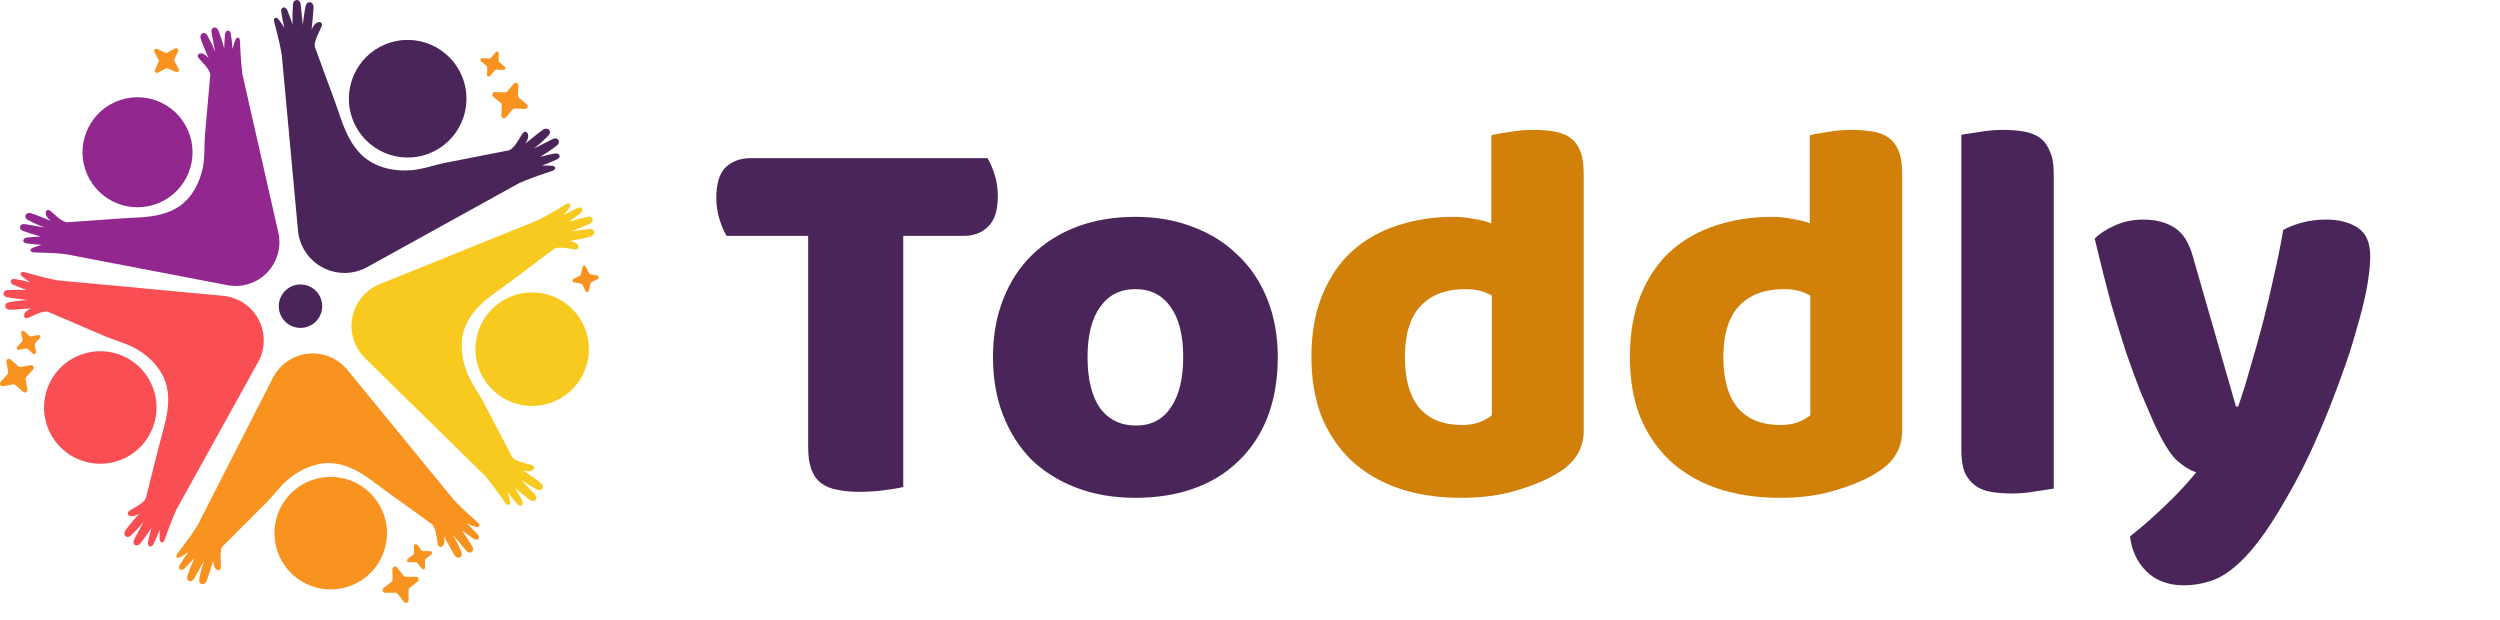
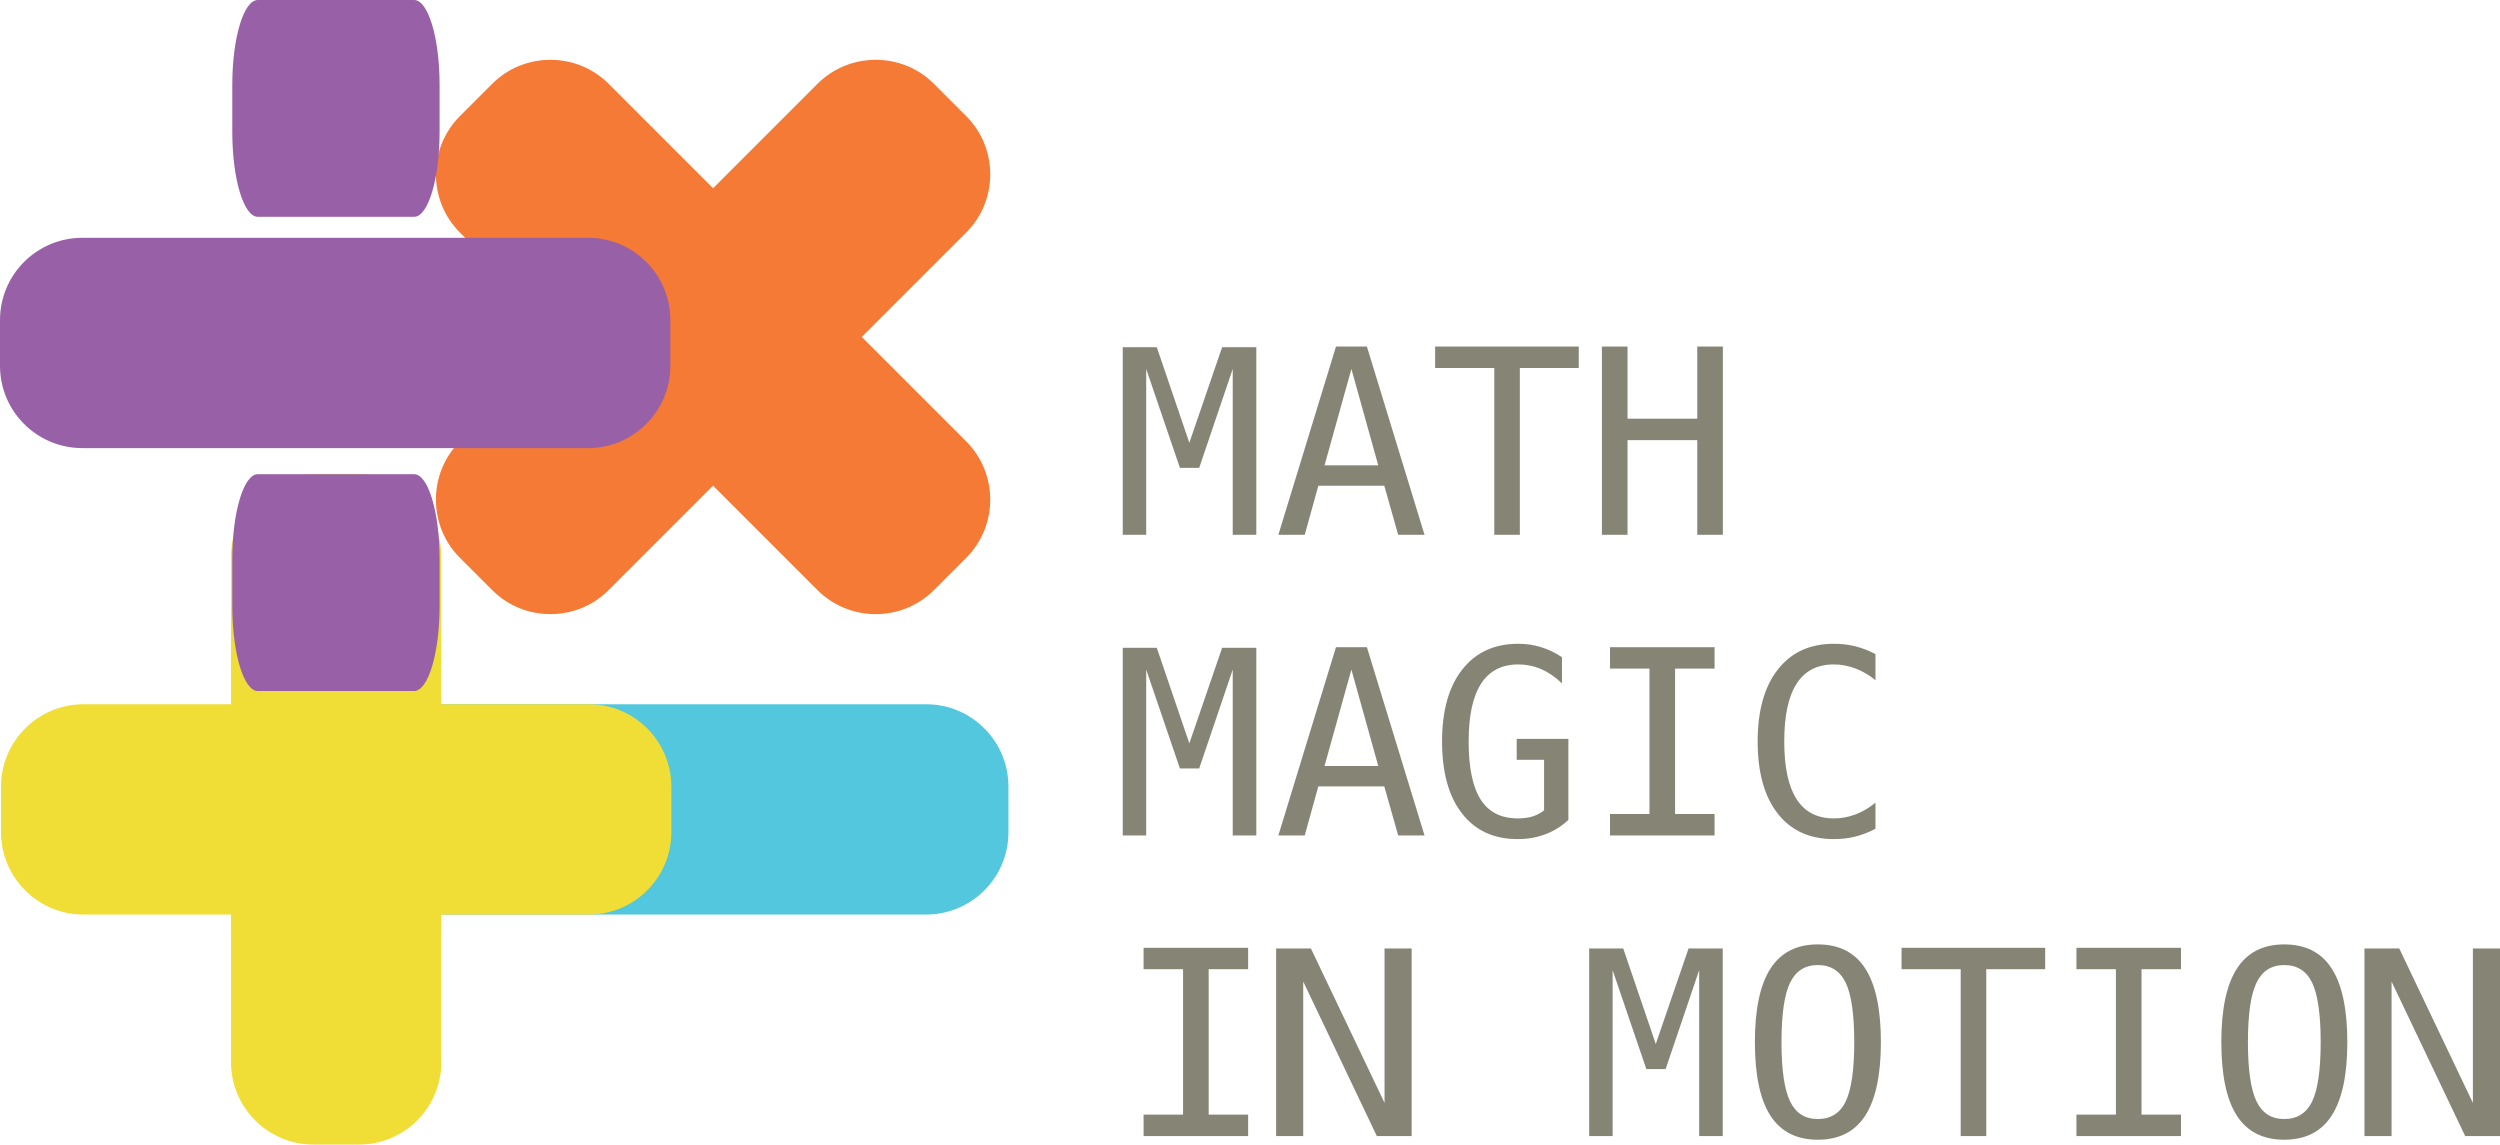
- <svg xmlns="http://www.w3.org/2000/svg" width="230" height="57" viewBox="0 0 230 57" fill="none">
-   <path d="M66.85 21.7C66.617 21.333 66.4 20.833 66.2 20.2C66 19.567 65.9 18.9 65.9 18.2C65.9 16.9 66.183 15.967 66.75 15.4C67.35 14.833 68.117 14.55 69.05 14.55H90.85C91.083 14.917 91.3 15.417 91.5 16.05C91.7 16.683 91.8 17.35 91.8 18.05C91.8 19.35 91.5 20.283 90.9 20.85C90.333 21.417 89.583 21.7 88.65 21.7H83.1V44.8C82.733 44.9 82.15 45 81.35 45.1C80.583 45.2 79.817 45.25 79.05 45.25C78.283 45.25 77.6 45.183 77 45.05C76.433 44.95 75.95 44.75 75.55 44.45C75.15 44.15 74.85 43.733 74.65 43.2C74.45 42.667 74.35 41.967 74.35 41.1V21.7H66.85ZM117.555 32.85C117.555 34.917 117.238 36.767 116.605 38.4C115.971 40 115.071 41.35 113.905 42.45C112.771 43.55 111.405 44.383 109.805 44.95C108.205 45.517 106.421 45.8 104.455 45.8C102.488 45.8 100.705 45.5 99.105 44.9C97.505 44.3 96.121 43.45 94.955 42.35C93.821 41.217 92.938 39.85 92.305 38.25C91.671 36.65 91.355 34.85 91.355 32.85C91.355 30.883 91.671 29.1 92.305 27.5C92.938 25.9 93.821 24.55 94.955 23.45C96.121 22.317 97.505 21.45 99.105 20.85C100.705 20.25 102.488 19.95 104.455 19.95C106.421 19.95 108.205 20.267 109.805 20.9C111.405 21.5 112.771 22.367 113.905 23.5C115.071 24.6 115.971 25.95 116.605 27.55C117.238 29.15 117.555 30.917 117.555 32.85ZM100.055 32.85C100.055 34.883 100.438 36.45 101.205 37.55C102.005 38.617 103.105 39.15 104.505 39.15C105.905 39.15 106.971 38.6 107.705 37.5C108.471 36.4 108.855 34.85 108.855 32.85C108.855 30.85 108.471 29.317 107.705 28.25C106.938 27.15 105.855 26.6 104.455 26.6C103.055 26.6 101.971 27.15 101.205 28.25C100.438 29.317 100.055 30.85 100.055 32.85ZM188.945 44.95C188.579 45.017 188.029 45.1 187.295 45.2C186.595 45.333 185.879 45.4 185.145 45.4C184.412 45.4 183.745 45.35 183.145 45.25C182.579 45.15 182.095 44.95 181.695 44.65C181.295 44.35 180.979 43.95 180.745 43.45C180.545 42.917 180.445 42.233 180.445 41.4V12.4C180.812 12.333 181.345 12.25 182.045 12.15C182.779 12.017 183.512 11.95 184.245 11.95C184.979 11.95 185.629 12 186.195 12.1C186.795 12.2 187.295 12.4 187.695 12.7C188.095 13 188.395 13.417 188.595 13.95C188.829 14.45 188.945 15.117 188.945 15.95V44.95ZM198.109 38.8C197.742 37.967 197.342 37.033 196.909 36C196.509 34.967 196.076 33.783 195.609 32.45C195.176 31.117 194.709 29.6 194.209 27.9C193.742 26.167 193.242 24.183 192.709 21.95C193.176 21.483 193.792 21.083 194.559 20.75C195.359 20.383 196.226 20.2 197.159 20.2C198.326 20.2 199.292 20.45 200.059 20.95C200.826 21.417 201.392 22.317 201.759 23.65L205.709 37.4H205.909C206.309 36.267 206.692 35.033 207.059 33.7C207.459 32.367 207.842 31 208.209 29.6C208.576 28.167 208.909 26.75 209.209 25.35C209.542 23.917 209.826 22.517 210.059 21.15C211.259 20.517 212.576 20.2 214.009 20.2C215.176 20.2 216.142 20.45 216.909 20.95C217.676 21.45 218.059 22.317 218.059 23.55C218.059 24.45 217.942 25.5 217.709 26.7C217.476 27.867 217.159 29.117 216.759 30.45C216.392 31.783 215.942 33.167 215.409 34.6C214.909 36 214.376 37.383 213.809 38.75C213.242 40.117 212.659 41.417 212.059 42.65C211.459 43.85 210.876 44.933 210.309 45.9C209.376 47.533 208.509 48.867 207.709 49.9C206.909 50.933 206.142 51.733 205.409 52.3C204.676 52.9 203.942 53.3 203.209 53.5C202.476 53.733 201.709 53.85 200.909 53.85C199.509 53.85 198.376 53.433 197.509 52.6C196.642 51.767 196.126 50.683 195.959 49.35C197.026 48.517 198.092 47.583 199.159 46.55C200.226 45.55 201.192 44.517 202.059 43.45C201.492 43.283 200.876 42.9 200.209 42.3C199.576 41.667 198.876 40.5 198.109 38.8Z" fill="#4A2559" />
-   <path d="M120.652 32.85C120.652 30.65 120.985 28.75 121.652 27.15C122.318 25.517 123.235 24.167 124.402 23.1C125.602 22.033 126.985 21.25 128.552 20.75C130.152 20.217 131.868 19.95 133.702 19.95C134.368 19.95 135.018 20.017 135.652 20.15C136.285 20.25 136.802 20.383 137.202 20.55V12.45C137.535 12.35 138.068 12.25 138.802 12.15C139.535 12.017 140.285 11.95 141.052 11.95C141.785 11.95 142.435 12 143.002 12.1C143.602 12.2 144.102 12.4 144.502 12.7C144.902 13 145.202 13.417 145.402 13.95C145.602 14.45 145.702 15.117 145.702 15.95V39.65C145.702 41.217 144.968 42.467 143.502 43.4C142.535 44.033 141.285 44.583 139.752 45.05C138.218 45.55 136.452 45.8 134.452 45.8C132.285 45.8 130.335 45.5 128.602 44.9C126.902 44.3 125.452 43.433 124.252 42.3C123.085 41.167 122.185 39.817 121.552 38.25C120.952 36.65 120.652 34.85 120.652 32.85ZM134.852 26.6C133.052 26.6 131.668 27.117 130.702 28.15C129.735 29.183 129.252 30.75 129.252 32.85C129.252 34.917 129.702 36.483 130.602 37.55C131.502 38.583 132.802 39.1 134.502 39.1C135.102 39.1 135.635 39.017 136.102 38.85C136.602 38.65 136.985 38.433 137.252 38.2V27.2C136.585 26.8 135.785 26.6 134.852 26.6ZM149.948 32.85C149.948 30.65 150.282 28.75 150.948 27.15C151.615 25.517 152.532 24.167 153.698 23.1C154.898 22.033 156.282 21.25 157.848 20.75C159.448 20.217 161.165 19.95 162.998 19.95C163.665 19.95 164.315 20.017 164.948 20.15C165.582 20.25 166.098 20.383 166.498 20.55V12.45C166.832 12.35 167.365 12.25 168.098 12.15C168.832 12.017 169.582 11.95 170.348 11.95C171.082 11.95 171.732 12 172.298 12.1C172.898 12.2 173.398 12.4 173.798 12.7C174.198 13 174.498 13.417 174.698 13.95C174.898 14.45 174.998 15.117 174.998 15.95V39.65C174.998 41.217 174.265 42.467 172.798 43.4C171.832 44.033 170.582 44.583 169.048 45.05C167.515 45.55 165.748 45.8 163.748 45.8C161.582 45.8 159.632 45.5 157.898 44.9C156.198 44.3 154.748 43.433 153.548 42.3C152.382 41.167 151.482 39.817 150.848 38.25C150.248 36.65 149.948 34.85 149.948 32.85ZM164.148 26.6C162.348 26.6 160.965 27.117 159.998 28.15C159.032 29.183 158.548 30.75 158.548 32.85C158.548 34.917 158.998 36.483 159.898 37.55C160.798 38.583 162.098 39.1 163.798 39.1C164.398 39.1 164.932 39.017 165.398 38.85C165.898 38.65 166.282 38.433 166.548 38.2V27.2C165.882 26.8 165.082 26.6 164.148 26.6Z" fill="#D18109" />
-   <path d="M16.379 4.718L16.055 5.447C16.041 5.475 16.034 5.506 16.034 5.537C16.034 5.568 16.041 5.599 16.055 5.627L16.437 6.333C16.461 6.371 16.472 6.415 16.468 6.459C16.464 6.504 16.445 6.545 16.415 6.578C16.385 6.61 16.345 6.632 16.301 6.64C16.258 6.647 16.213 6.64 16.174 6.619L15.438 6.295C15.41 6.281 15.379 6.274 15.348 6.274C15.316 6.274 15.285 6.281 15.257 6.295L14.552 6.678C14.515 6.702 14.471 6.712 14.426 6.708C14.382 6.704 14.341 6.686 14.308 6.656C14.275 6.626 14.254 6.586 14.246 6.542C14.239 6.498 14.246 6.453 14.266 6.414L14.591 5.679C14.604 5.651 14.612 5.62 14.612 5.589C14.612 5.558 14.604 5.528 14.591 5.5L14.21 4.793C14.187 4.756 14.177 4.712 14.181 4.668C14.185 4.624 14.203 4.583 14.232 4.551C14.262 4.518 14.302 4.497 14.345 4.489C14.388 4.481 14.432 4.487 14.472 4.507L15.207 4.843C15.235 4.857 15.266 4.865 15.297 4.865C15.329 4.865 15.36 4.857 15.388 4.843L16.095 4.461C16.132 4.439 16.175 4.43 16.217 4.435C16.259 4.439 16.299 4.457 16.331 4.486C16.363 4.515 16.384 4.553 16.393 4.594C16.401 4.636 16.397 4.679 16.379 4.718Z" fill="#F8931F" />
-   <path d="M45.893 4.91L45.869 5.571C45.868 5.597 45.874 5.622 45.884 5.646C45.895 5.669 45.911 5.69 45.931 5.706L46.439 6.131C46.465 6.154 46.484 6.184 46.493 6.218C46.502 6.252 46.5 6.288 46.487 6.321C46.474 6.353 46.452 6.381 46.423 6.401C46.393 6.42 46.359 6.43 46.324 6.429L45.663 6.405C45.637 6.404 45.611 6.41 45.588 6.42C45.564 6.431 45.543 6.447 45.526 6.467L45.103 6.975C45.081 7.002 45.05 7.022 45.016 7.031C44.981 7.04 44.945 7.039 44.912 7.026C44.879 7.013 44.85 6.99 44.831 6.96C44.811 6.931 44.802 6.896 44.803 6.86L44.827 6.199C44.828 6.174 44.824 6.148 44.813 6.124C44.803 6.1 44.787 6.079 44.767 6.062L44.26 5.65C44.232 5.627 44.212 5.596 44.203 5.562C44.194 5.528 44.196 5.491 44.208 5.458C44.221 5.425 44.244 5.396 44.274 5.377C44.304 5.357 44.339 5.348 44.374 5.35L45.035 5.374C45.061 5.375 45.087 5.37 45.11 5.359C45.134 5.349 45.155 5.333 45.172 5.313L45.595 4.806C45.617 4.78 45.646 4.761 45.679 4.752C45.712 4.743 45.748 4.744 45.78 4.756C45.812 4.767 45.84 4.788 45.86 4.816C45.88 4.843 45.892 4.876 45.893 4.91Z" fill="#F8931F" />
-   <path d="M38.385 50.123L38.788 50.641C38.803 50.661 38.823 50.678 38.846 50.689C38.87 50.7 38.895 50.706 38.921 50.705H39.584C39.619 50.704 39.653 50.715 39.682 50.735C39.711 50.755 39.733 50.784 39.745 50.817C39.756 50.85 39.757 50.887 39.747 50.92C39.737 50.954 39.716 50.984 39.688 51.005L39.171 51.408C39.15 51.424 39.134 51.444 39.122 51.468C39.111 51.491 39.106 51.517 39.106 51.543V52.203C39.107 52.239 39.096 52.273 39.076 52.303C39.056 52.331 39.027 52.353 38.993 52.365C38.96 52.377 38.924 52.378 38.89 52.368C38.856 52.358 38.826 52.338 38.804 52.31L38.401 51.791C38.385 51.771 38.365 51.754 38.342 51.743C38.319 51.732 38.294 51.726 38.268 51.726H37.606C37.571 51.726 37.536 51.715 37.508 51.695C37.479 51.675 37.457 51.646 37.446 51.612C37.434 51.579 37.434 51.543 37.443 51.51C37.453 51.476 37.473 51.446 37.501 51.424L38.019 51.021C38.039 51.005 38.055 50.985 38.066 50.961C38.078 50.938 38.083 50.912 38.083 50.886V50.226C38.084 50.191 38.095 50.157 38.115 50.129C38.136 50.1 38.165 50.079 38.198 50.068C38.231 50.056 38.267 50.056 38.3 50.066C38.334 50.075 38.364 50.096 38.385 50.123Z" fill="#F8931F" />
-   <path d="M53.889 24.538L54.187 25.13C54.198 25.152 54.215 25.172 54.236 25.188C54.256 25.203 54.28 25.214 54.306 25.218L54.954 25.345C54.989 25.352 55.021 25.369 55.046 25.395C55.07 25.42 55.086 25.453 55.091 25.488C55.096 25.523 55.09 25.559 55.073 25.591C55.056 25.622 55.03 25.648 54.998 25.663L54.408 25.959C54.385 25.971 54.365 25.988 54.349 26.008C54.333 26.029 54.323 26.053 54.318 26.078L54.191 26.729C54.184 26.764 54.166 26.795 54.141 26.82C54.115 26.844 54.082 26.86 54.047 26.864C54.012 26.869 53.976 26.863 53.945 26.846C53.913 26.829 53.888 26.803 53.873 26.771L53.578 26.191C53.567 26.168 53.55 26.148 53.529 26.132C53.509 26.117 53.485 26.106 53.46 26.1L52.811 25.974C52.777 25.967 52.745 25.949 52.721 25.924C52.697 25.898 52.682 25.866 52.677 25.831C52.672 25.796 52.678 25.761 52.694 25.73C52.71 25.699 52.736 25.673 52.767 25.657L53.357 25.359C53.38 25.348 53.401 25.331 53.416 25.311C53.432 25.29 53.443 25.266 53.448 25.24L53.578 24.58C53.587 24.547 53.605 24.518 53.63 24.496C53.655 24.474 53.686 24.459 53.719 24.455C53.753 24.45 53.786 24.456 53.817 24.47C53.847 24.485 53.872 24.509 53.889 24.538Z" fill="#F8931F" />
-   <path d="M3.669 31.1L3.23 31.592C3.213 31.611 3.201 31.634 3.194 31.659C3.187 31.683 3.185 31.709 3.19 31.735L3.308 32.385C3.315 32.42 3.311 32.456 3.296 32.488C3.281 32.52 3.256 32.547 3.225 32.565C3.194 32.582 3.158 32.589 3.123 32.585C3.088 32.581 3.055 32.566 3.028 32.542L2.537 32.099C2.518 32.082 2.495 32.069 2.47 32.062C2.445 32.056 2.419 32.054 2.394 32.059L1.744 32.178C1.709 32.184 1.673 32.18 1.64 32.165C1.608 32.15 1.581 32.125 1.564 32.094C1.547 32.063 1.54 32.028 1.544 31.992C1.548 31.957 1.563 31.924 1.586 31.898L2.03 31.406C2.046 31.387 2.058 31.364 2.065 31.339C2.072 31.315 2.074 31.289 2.07 31.263L1.947 30.623C1.94 30.588 1.945 30.552 1.96 30.52C1.975 30.488 1.999 30.461 2.03 30.444C2.061 30.426 2.097 30.419 2.132 30.423C2.168 30.427 2.201 30.442 2.227 30.466L2.718 30.907C2.737 30.924 2.76 30.937 2.785 30.945C2.81 30.952 2.836 30.954 2.861 30.949L3.512 30.824C3.546 30.819 3.581 30.824 3.612 30.838C3.643 30.853 3.669 30.878 3.687 30.907C3.704 30.938 3.711 30.972 3.708 31.007C3.705 31.041 3.691 31.074 3.669 31.1Z" fill="#F8931F" />
-   <path d="M47.688 7.845L47.653 8.787C47.651 8.825 47.658 8.863 47.673 8.898C47.688 8.933 47.711 8.964 47.74 8.989L48.463 9.593C48.502 9.625 48.53 9.668 48.543 9.717C48.556 9.766 48.553 9.817 48.535 9.864C48.517 9.911 48.484 9.952 48.442 9.979C48.4 10.007 48.35 10.02 48.3 10.018L47.359 9.984C47.321 9.981 47.283 9.988 47.248 10.003C47.213 10.018 47.182 10.041 47.158 10.07L46.554 10.793C46.521 10.832 46.477 10.861 46.427 10.873C46.378 10.886 46.325 10.882 46.278 10.863C46.23 10.844 46.19 10.81 46.163 10.767C46.136 10.724 46.123 10.673 46.127 10.622L46.161 9.682C46.164 9.643 46.158 9.605 46.143 9.57C46.128 9.535 46.104 9.504 46.074 9.48L45.351 8.876C45.319 8.842 45.297 8.799 45.288 8.753C45.28 8.707 45.285 8.659 45.303 8.615C45.321 8.572 45.352 8.535 45.391 8.509C45.43 8.482 45.475 8.468 45.523 8.467L46.465 8.501C46.503 8.505 46.541 8.498 46.577 8.483C46.612 8.468 46.642 8.445 46.666 8.415L47.271 7.692C47.303 7.656 47.345 7.632 47.391 7.62C47.437 7.609 47.486 7.612 47.531 7.628C47.575 7.644 47.614 7.674 47.642 7.712C47.67 7.751 47.686 7.797 47.688 7.845Z" fill="#F8931F" />
-   <path d="M36.552 52.233L37.136 52.974C37.159 53.003 37.188 53.026 37.221 53.042C37.254 53.058 37.291 53.065 37.328 53.065H38.27C38.32 53.064 38.369 53.08 38.41 53.109C38.451 53.138 38.482 53.179 38.499 53.226C38.516 53.274 38.517 53.325 38.503 53.373C38.489 53.422 38.461 53.464 38.421 53.495L37.682 54.08C37.653 54.102 37.63 54.132 37.614 54.165C37.598 54.198 37.589 54.234 37.589 54.271V55.211C37.591 55.262 37.576 55.312 37.547 55.353C37.519 55.395 37.478 55.426 37.43 55.443C37.383 55.46 37.331 55.462 37.283 55.448C37.234 55.434 37.191 55.404 37.16 55.364L36.576 54.623C36.552 54.593 36.522 54.569 36.487 54.554C36.452 54.538 36.413 54.531 36.375 54.533H35.432C35.382 54.533 35.333 54.517 35.292 54.488C35.251 54.459 35.22 54.418 35.203 54.371C35.187 54.324 35.185 54.272 35.2 54.224C35.213 54.176 35.242 54.133 35.281 54.102L36.02 53.52C36.05 53.496 36.075 53.465 36.091 53.43C36.107 53.395 36.114 53.357 36.113 53.318L36.103 52.378C36.098 52.323 36.111 52.268 36.142 52.222C36.172 52.176 36.217 52.142 36.269 52.125C36.322 52.108 36.378 52.109 36.43 52.129C36.481 52.149 36.524 52.185 36.552 52.233Z" fill="#F8931F" />
-   <path d="M3.043 33.992L2.412 34.693C2.388 34.72 2.37 34.752 2.36 34.787C2.35 34.822 2.348 34.858 2.354 34.894L2.523 35.823C2.533 35.873 2.526 35.925 2.504 35.971C2.483 36.017 2.447 36.055 2.402 36.08C2.357 36.105 2.306 36.114 2.255 36.108C2.205 36.102 2.157 36.079 2.12 36.044L1.417 35.416C1.39 35.392 1.358 35.374 1.323 35.365C1.288 35.355 1.252 35.353 1.216 35.36L0.289 35.529C0.239 35.539 0.187 35.533 0.14 35.511C0.094 35.49 0.055 35.454 0.03 35.409C0.005 35.364 -0.005 35.313 0.002 35.262C0.008 35.211 0.031 35.163 0.066 35.126L0.696 34.425C0.72 34.398 0.737 34.365 0.747 34.331C0.757 34.296 0.759 34.259 0.753 34.224L0.586 33.297C0.575 33.247 0.581 33.195 0.603 33.148C0.625 33.102 0.66 33.063 0.705 33.038C0.75 33.013 0.802 33.003 0.853 33.01C0.903 33.016 0.951 33.038 0.988 33.074L1.691 33.704C1.718 33.728 1.75 33.746 1.785 33.756C1.82 33.766 1.857 33.769 1.893 33.763L2.819 33.593C2.869 33.584 2.92 33.591 2.965 33.612C3.011 33.634 3.048 33.669 3.073 33.713C3.098 33.757 3.108 33.807 3.103 33.857C3.097 33.907 3.076 33.955 3.043 33.992Z" fill="#F8931F" />
-   <path d="M25.655 28.362C25.617 27.968 25.696 27.572 25.883 27.223C26.069 26.875 26.355 26.589 26.704 26.403C27.053 26.217 27.45 26.139 27.843 26.178C28.237 26.217 28.61 26.372 28.915 26.623C29.221 26.874 29.445 27.21 29.559 27.589C29.674 27.967 29.674 28.371 29.559 28.75C29.444 29.128 29.219 29.464 28.913 29.715C28.607 29.965 28.234 30.12 27.84 30.158C27.579 30.184 27.314 30.158 27.063 30.082C26.812 30.005 26.578 29.88 26.375 29.713C26.172 29.546 26.004 29.341 25.88 29.109C25.757 28.877 25.68 28.623 25.655 28.362Z" fill="#4A2559" />
-   <path d="M38.995 14.283C41.867 13.46 43.529 10.465 42.706 7.593C41.884 4.721 38.889 3.059 36.017 3.882C33.145 4.704 31.483 7.699 32.306 10.572C33.128 13.444 36.123 15.105 38.995 14.283Z" fill="#4A2559" />
-   <path d="M50.759 15.249C50.382 15.219 49.857 15.229 49.857 15.229C50.343 15.062 50.819 14.867 51.282 14.645C51.697 14.415 51.429 14.057 51.061 14.117C50.692 14.178 49.703 14.429 49.703 14.429C49.703 14.429 50.948 13.65 51.274 13.352C51.601 13.054 51.345 12.546 50.819 12.806L49.111 13.672C49.578 13.31 50.02 12.917 50.435 12.496C50.862 12.025 50.36 11.674 49.983 11.918C49.607 12.162 48.318 13.223 48.318 13.223C48.84 12.504 48.519 12.031 48.239 12.133C47.959 12.236 47.51 13.523 46.85 13.827L41.08 14.953C39.996 15.155 38.943 15.571 37.839 15.66C36.248 15.791 34.551 15.424 33.348 14.325C32.287 13.354 31.721 11.986 31.27 10.651C30.754 9.127 30.176 7.63 29.623 6.112C29.401 5.512 29.18 4.908 28.96 4.299C28.855 3.58 29.691 2.505 29.619 2.209C29.546 1.913 28.98 1.911 28.664 2.741C28.664 2.741 28.849 1.081 28.847 0.632C28.845 0.183 28.279 -0.047 28.116 0.572C27.994 1.149 27.91 1.735 27.864 2.324C27.864 2.324 27.717 0.994 27.663 0.42C27.609 -0.153 27.031 -0.099 26.96 0.338C26.913 0.971 26.897 1.606 26.914 2.241C26.914 2.241 26.581 1.274 26.434 0.936C26.288 0.598 25.83 0.563 25.871 1.037C25.938 1.547 26.035 2.052 26.161 2.551C26.161 2.551 25.883 2.104 25.651 1.804C25.419 1.504 25.137 1.627 25.216 1.969C25.295 2.312 25.726 3.826 25.925 5.071L27.423 21.297C27.503 21.998 27.755 22.67 28.155 23.251C28.556 23.832 29.094 24.306 29.721 24.631C30.348 24.955 31.045 25.12 31.751 25.111C32.458 25.102 33.151 24.92 33.769 24.58L47.78 16.836C47.81 16.828 47.839 16.818 47.867 16.806C49.019 16.292 50.523 15.825 50.852 15.704C51.18 15.583 51.162 15.281 50.759 15.249Z" fill="#4A2559" />
-   <path d="M51.932 36.417C54.303 34.775 54.893 31.521 53.251 29.15C51.609 26.779 48.356 26.189 45.985 27.831C43.614 29.473 43.023 32.727 44.666 35.097C46.308 37.468 49.561 38.059 51.932 36.417Z" fill="#F8C91F" />
-   <path d="M46.918 46.083C46.842 45.727 46.685 45.243 46.685 45.243C46.975 45.646 47.288 46.033 47.621 46.401C47.949 46.721 48.207 46.373 48.048 46.049C47.889 45.724 47.383 44.881 47.383 44.881C47.383 44.881 48.449 45.815 48.815 46.035C49.182 46.254 49.585 45.876 49.194 45.465L47.921 44.115C48.384 44.45 48.868 44.753 49.371 45.024C49.925 45.289 50.112 44.727 49.774 44.448C49.436 44.168 48.105 43.267 48.105 43.267C48.91 43.551 49.264 43.13 49.091 42.895C48.918 42.659 47.603 42.603 47.14 42.075C46.259 40.401 45.38 38.723 44.502 37.04C44.006 36.096 43.337 35.228 42.949 34.239C42.389 32.805 42.258 31.131 42.949 29.716C43.553 28.465 44.661 27.563 45.768 26.775C47.033 25.877 48.266 24.927 49.51 23.996L50.996 22.884C51.633 22.586 52.857 23.062 53.111 22.915C53.365 22.768 53.212 22.242 52.356 22.177C52.356 22.177 53.943 21.89 54.358 21.765C54.773 21.64 54.827 21.05 54.213 21.072C53.644 21.118 53.079 21.202 52.521 21.324L54.223 20.603C54.746 20.383 54.529 19.873 54.106 19.928C53.507 20.06 52.915 20.222 52.332 20.413C52.332 20.413 53.137 19.837 53.407 19.608C53.677 19.378 53.584 18.953 53.157 19.116C52.704 19.32 52.263 19.549 51.836 19.803C51.836 19.803 52.173 19.422 52.386 19.124C52.6 18.826 52.408 18.601 52.114 18.768C51.82 18.935 50.537 19.753 49.442 20.28L34.849 26.175C34.223 26.445 33.673 26.865 33.248 27.398C32.822 27.931 32.535 28.56 32.41 29.231C32.286 29.901 32.328 30.591 32.533 31.241C32.739 31.892 33.101 32.481 33.588 32.958L44.626 43.775C44.642 43.797 44.659 43.821 44.679 43.845C45.472 44.77 46.32 46.031 46.523 46.302C46.727 46.574 47.001 46.464 46.918 46.083Z" fill="#F8C91F" />
-   <path d="M34.534 52.2C36.274 49.931 35.845 46.681 33.576 44.941C31.306 43.2 28.056 43.63 26.316 45.899C24.576 48.168 25.005 51.418 27.274 53.158C29.544 54.898 32.794 54.469 34.534 52.2Z" fill="#F8931F" />
-   <path d="M16.613 51.248C16.927 51.069 17.338 50.779 17.338 50.779C17.042 51.172 16.769 51.582 16.52 52.007C16.319 52.41 16.721 52.551 16.979 52.305C17.237 52.059 17.89 51.332 17.89 51.332C17.638 51.886 17.415 52.452 17.221 53.028C17.12 53.431 17.599 53.709 17.871 53.217L18.765 51.606C18.585 52.146 18.441 52.697 18.335 53.256C18.248 53.86 18.834 53.87 19.001 53.473C19.168 53.076 19.623 51.546 19.623 51.546C19.595 52.396 20.097 52.603 20.27 52.367C20.443 52.132 20.105 50.875 20.471 50.279L24.447 46.297C25.194 45.55 25.81 44.662 26.638 44C27.83 43.045 29.375 42.427 30.916 42.654C32.279 42.856 33.459 43.637 34.541 44.455C35.765 45.387 37.03 46.267 38.279 47.173L39.769 48.251C40.24 48.767 40.152 50.063 40.373 50.265C40.595 50.466 41.04 50.16 40.846 49.333C40.846 49.333 41.59 50.742 41.831 51.103C42.073 51.463 42.637 51.336 42.435 50.76C42.222 50.236 41.974 49.726 41.694 49.234C41.694 49.234 42.524 50.211 42.88 50.644C43.237 51.077 43.662 50.716 43.485 50.331C43.182 49.804 42.854 49.291 42.5 48.797C42.5 48.797 43.283 49.385 43.581 49.576C43.879 49.767 44.254 49.55 43.972 49.194C43.645 48.825 43.299 48.476 42.933 48.146C42.933 48.146 43.392 48.348 43.738 48.467C44.085 48.585 44.24 48.334 43.994 48.104C43.748 47.874 42.596 46.896 41.779 46.022L31.898 33.95C31.458 33.438 30.898 33.042 30.269 32.797C29.639 32.551 28.959 32.465 28.288 32.544C27.617 32.624 26.977 32.867 26.422 33.253C25.867 33.638 25.416 34.154 25.107 34.756L18.139 48.402C18.121 48.424 18.105 48.446 18.087 48.472C17.448 49.496 16.506 50.672 16.311 50.946C16.115 51.219 16.276 51.437 16.613 51.248Z" fill="#F8931F" />
-   <path d="M13.716 34.912C13.207 34.024 12.445 33.307 11.529 32.852C10.612 32.397 9.581 32.224 8.565 32.355C7.55 32.486 6.597 32.915 5.825 33.587C5.054 34.26 4.499 35.147 4.231 36.134C3.964 37.122 3.995 38.167 4.321 39.138C4.647 40.108 5.254 40.96 6.064 41.585C6.874 42.211 7.852 42.582 8.873 42.652C9.894 42.722 10.913 42.488 11.801 41.979C12.391 41.641 12.908 41.19 13.324 40.651C13.739 40.113 14.045 39.498 14.223 38.842C14.401 38.186 14.447 37.501 14.36 36.827C14.274 36.152 14.055 35.502 13.716 34.912Z" fill="#F94E54" />
-   <path d="M2.072 25.469C2.354 25.697 2.775 25.971 2.775 25.971C2.3 25.842 1.819 25.739 1.333 25.665C0.88 25.625 0.9 26.053 1.224 26.203C1.548 26.352 2.464 26.686 2.464 26.686C1.861 26.655 1.256 26.655 0.652 26.686C0.233 26.746 0.159 27.29 0.716 27.36L2.529 27.598C1.965 27.628 1.403 27.695 0.847 27.8C0.253 27.942 0.461 28.49 0.892 28.498C1.323 28.506 2.906 28.363 2.906 28.363C2.1 28.651 2.1 29.195 2.38 29.268C2.66 29.34 3.707 28.563 4.394 28.678L9.564 30.893C10.534 31.31 11.578 31.555 12.51 32.079C13.837 32.834 14.983 34.039 15.342 35.555C15.658 36.897 15.368 38.282 15.007 39.583C14.604 41.065 14.24 42.568 13.863 44.06C13.714 44.664 13.563 45.25 13.414 45.844C13.11 46.471 11.87 46.871 11.767 47.143C11.664 47.415 12.111 47.725 12.808 47.238C12.808 47.238 11.769 48.446 11.527 48.807C11.286 49.167 11.612 49.651 12.073 49.25C12.481 48.858 12.863 48.439 13.217 47.997C13.217 47.997 12.613 49.129 12.355 49.608C12.097 50.088 12.576 50.362 12.868 50.054C13.247 49.578 13.601 49.083 13.93 48.571C13.93 48.571 13.672 49.518 13.606 49.864C13.539 50.211 13.877 50.48 14.107 50.088C14.328 49.648 14.523 49.196 14.693 48.734C14.693 48.734 14.673 49.236 14.693 49.598C14.713 49.961 15.003 50.015 15.126 49.703C15.249 49.391 15.73 47.959 16.238 46.867L23.796 33.223C24.109 32.624 24.27 31.957 24.264 31.282C24.259 30.606 24.087 29.942 23.764 29.349C23.441 28.755 22.977 28.25 22.413 27.878C21.849 27.506 21.202 27.279 20.529 27.215L5.274 25.79L5.189 25.767C4.001 25.554 2.559 25.113 2.235 25.03C1.911 24.948 1.77 25.228 2.072 25.469Z" fill="#F94E54" />
-   <path d="M14.207 18.824C16.867 17.965 18.327 15.113 17.469 12.453C16.61 9.793 13.758 8.333 11.098 9.191C8.438 10.05 6.977 12.902 7.836 15.562C8.695 18.222 11.547 19.683 14.207 18.824Z" fill="#92278F" />
-   <path d="M21.639 3.707C21.514 4.037 21.387 4.512 21.387 4.512C21.363 4.032 21.311 3.553 21.232 3.078C21.133 2.647 20.741 2.794 20.7 3.143C20.66 3.491 20.628 4.442 20.628 4.442C20.628 4.442 20.251 3.123 20.068 2.75C19.885 2.377 19.357 2.476 19.464 3.018C19.571 3.56 19.796 4.778 19.796 4.778C19.595 4.263 19.36 3.762 19.093 3.278C18.779 2.77 18.334 3.131 18.455 3.531C18.576 3.932 19.196 5.368 19.196 5.368C18.684 4.712 18.179 4.871 18.189 5.155C18.199 5.439 19.248 6.172 19.351 6.846L18.864 12.322C18.771 13.353 18.864 14.405 18.662 15.42C18.366 16.882 17.595 18.314 16.296 19.109C15.146 19.81 13.771 19.963 12.451 20.022C10.949 20.09 9.447 20.223 7.944 20.324L6.152 20.448C5.477 20.356 4.728 19.327 4.444 19.313C4.16 19.299 4.009 19.81 4.674 20.32C4.674 20.32 3.228 19.715 2.825 19.607C2.422 19.498 2.067 19.943 2.581 20.247C3.069 20.508 3.573 20.736 4.091 20.93L2.325 20.624C1.784 20.529 1.693 21.057 2.067 21.228C2.623 21.434 3.189 21.611 3.763 21.76C3.763 21.76 2.807 21.808 2.464 21.852C2.122 21.896 1.975 22.291 2.41 22.384C2.886 22.456 3.365 22.501 3.846 22.519C3.846 22.519 3.373 22.652 3.04 22.783C2.708 22.914 2.746 23.186 3.074 23.216C3.403 23.246 4.875 23.24 6.047 23.385L21.021 26.255C21.672 26.362 22.34 26.308 22.965 26.097C23.591 25.886 24.155 25.525 24.608 25.044C25.061 24.564 25.389 23.98 25.563 23.343C25.737 22.707 25.752 22.037 25.606 21.393L22.291 6.788C22.293 6.759 22.293 6.73 22.291 6.701C22.128 5.535 22.1 4.061 22.076 3.735C22.052 3.409 21.772 3.352 21.639 3.707Z" fill="#92278F" />
+ <svg xmlns="http://www.w3.org/2000/svg" xml:space="preserve" width="164.478mm" height="75.303mm" version="1.1" style="shape-rendering:geometricPrecision; text-rendering:geometricPrecision; image-rendering:optimizeQuality; fill-rule:evenodd; clip-rule:evenodd" viewBox="0 0 94384.79 43212.03">
+   <defs>
+     <style type="text/css">
+    
+     .fil2 {fill:#F47A36}
+     .fil1 {fill:#F0DD35}
+     .fil3 {fill:#9860A6}
+     .fil0 {fill:#53C7DE}
+     .fil4 {fill:#868575;fill-rule:nonzero}
+    
+   </style>
+   </defs>
+   <g id="Katman_x0020_1">
+     <rect class="fil0" transform="matrix(2.25093E-014 0.849905 -8.49905E-001 2.25093E-014 38072.2 26587.8)" width="9342.2" height="29778.09" rx="3656.66" ry="3656.66" />
+     <path class="fil1" d="M25346.23 29695.51l0 1724.46c0,1709.31 -1398.46,3107.77 -3107.72,3107.77l-5576.51 0 0 5576.51c0,1709.31 -1398.52,3107.77 -3107.77,3107.77l-1724.46 0c-1709.31,0 -3107.77,-1398.46 -3107.77,-3107.77l0 -5576.51 -5576.51 0c-1709.31,0 -3107.77,-1398.46 -3107.77,-3107.77l0 -1724.46c0,-1709.26 1398.46,-3107.77 3107.77,-3107.77l5576.51 0 0 -5576.51c0,-1709.26 1398.46,-3107.77 3107.77,-3107.77l1724.46 0c1709.26,0 3107.77,1398.52 3107.77,3107.77l0 5576.51 5576.51 0c1709.26,0 3107.72,1398.52 3107.72,3107.77z" />
+     <path class="fil2" d="M36478.76 21059.83l-1219.36 1219.42c-1208.63,1208.63 -3186.39,1208.63 -4395.02,0l-3943.18 -3943.23 -3943.23 3943.23c-1208.63,1208.63 -3186.39,1208.63 -4395.02,0l-1219.36 -1219.42c-1208.63,-1208.63 -1208.63,-3186.39 0,-4395.02l3943.18 -3943.18 -3943.18 -3943.18c-1208.63,-1208.69 -1208.63,-3186.39 0,-4395.08l1219.36 -1219.36c1208.63,-1208.63 3186.39,-1208.63 4395.02,0l3943.23 3943.18 3943.18 -3943.18c1208.63,-1208.63 3186.39,-1208.63 4395.02,0l1219.36 1219.36c1208.69,1208.69 1208.69,3186.39 0,4395.08l-3943.18 3943.18 3943.18 3943.18c1208.69,1208.63 1208.69,3186.39 0,4395.02z" />
+     <rect class="fil3" transform="matrix(2.25093E-014 0.849905 -8.49905E-001 2.25093E-014 25308.6 8977.64)" width="9342.2" height="29778.09" rx="3656.66" ry="3656.66" />
+     <g id="_105553240397824">
+       <rect class="fil3" transform="matrix(6.96079E-015 0.87608 -2.62825E-001 2.32026E-014 16596.4 -4.29281E-010)" width="9342.2" height="29778.09" rx="3656.66" ry="3656.66" />
+       <rect class="fil3" transform="matrix(6.96079E-015 0.87608 -2.62825E-001 2.32026E-014 16596.4 17903.5)" width="9342.2" height="29778.09" rx="3656.66" ry="3656.66" />
+     </g>
+     <path class="fil4" d="M42388.11 13107.83l1285.41 0 1228.6 3607.76 1238.3 -3607.76 1290.35 0 0 7083.83 -890.55 0 0 -6261.51 -1265.96 3732.86 -728.04 0 -1272.44 -3732.86 0 6261.51 -885.67 0 0 -7083.83zm8632.53 822.32l-1014.1 3638.58 2028.14 0 -1014.04 -3638.58zm-581.82 -846.65l1166.86 0 2176.02 7108.16 -994.59 0 -524.9 -1852.6 -2489.68 0 -513.53 1852.6 -996.14 0 2175.96 -7108.16zm3742.62 0l5422.95 0 0 809.29 -2224.74 0 0 6298.87 -965.32 0 0 -6298.87 -2232.89 0 0 -809.29zm6297.26 0l966.93 0 0 2723.64 2632.69 0 0 -2723.64 966.93 0 0 7108.16 -966.93 0 0 -3575.23 -2632.69 0 0 3575.23 -966.93 0 0 -7108.16zm-18090.58 11374.01l1285.41 0 1228.6 3607.76 1238.3 -3607.76 1290.35 0 0 7083.83 -890.55 0 0 -6261.51 -1265.96 3732.86 -728.04 0 -1272.44 -3732.86 0 6261.51 -885.67 0 0 -7083.83zm8632.53 822.32l-1014.1 3638.58 2028.14 0 -1014.04 -3638.58zm-581.82 -846.65l1166.86 0 2176.02 7108.16 -994.59 0 -524.9 -1852.6 -2489.68 0 -513.53 1852.6 -996.14 0 2175.96 -7108.16zm8773.92 6523.13c-256.74,237.28 -546.01,417.64 -867.77,539.53 -323.42,121.88 -671.17,183.63 -1044.97,183.63 -901.91,0 -1603.95,-323.36 -2104.52,-968.54 -502.11,-646.78 -752.37,-1551.96 -752.37,-2717.16 0,-1160.37 253.47,-2067.16 762.12,-2715.55 507.05,-648.45 1213.97,-973.47 2117.55,-973.47 298.97,0 585.04,42.29 858.01,126.76 273.04,82.86 536.32,211.29 789.84,381.89l0 986.44c-256.8,-245.38 -520.08,-424.13 -789.84,-541.14 -269.76,-115.4 -555.77,-173.88 -858.01,-173.88 -624.06,0 -1093.69,242.11 -1405.75,726.37 -313.61,484.33 -469.63,1212.36 -469.63,2182.56 0,988.05 151.15,1719.35 455,2193.87 302.3,472.91 768.72,710.13 1397.6,710.13 212.9,0 398.13,-24.33 559.04,-73.11 160.91,-48.72 305.52,-126.76 435.55,-230.74l0 -1909.53 -1033.55 0 0 -789.78 1951.7 0 0 3061.69zm1571.48 -6523.13l3947.37 0 0 809.29 -1490.22 0 0 5489.58 1490.22 0 0 809.29 -3947.37 0 0 -809.29 1490.22 0 0 -5489.58 -1490.22 0 0 -809.29zm10022.03 6856.24c-245.43,130.03 -495.69,227.53 -752.43,292.55 -258.4,65.02 -531.44,97.5 -819.05,97.5 -911.73,0 -1618.65,-321.75 -2120.76,-966.93 -503.78,-643.51 -755.7,-1550.36 -755.7,-2718.76 0,-1160.37 253.52,-2067.16 760.57,-2715.55 505.39,-648.45 1210.7,-973.47 2115.88,-973.47 287.61,0 560.65,32.54 819.05,97.5 256.74,65.02 506.99,162.51 752.43,292.55l0 986.44c-235.68,-194.99 -487.54,-341.27 -757.3,-443.64 -269.76,-100.77 -541.19,-152.76 -814.17,-152.76 -625.66,0 -1093.69,242.11 -1404.08,724.77 -312.06,482.66 -468.09,1210.7 -468.09,2184.17 0,971.81 156.03,1698.18 468.09,2180.84 310.39,482.66 778.42,723.16 1404.08,723.16 279.52,0 552.5,-50.33 820.66,-151.09 268.16,-102.37 518.41,-250.25 750.82,-443.64l0 986.38zm-27631.62 4493.44l3947.37 0 0 809.29 -1490.22 0 0 5489.58 1490.22 0 0 809.29 -3947.37 0 0 -809.29 1490.22 0 0 -5489.58 -1490.22 0 0 -809.29zm5003.7 24.33l1313.07 0 2780.57 5830.9 0 -5830.9 1023.8 0 0 7083.83 -1314.68 0 -2778.96 -5832.5 0 5832.5 -1023.8 0 0 -7083.83zm11819.37 0l1285.41 0 1228.6 3607.76 1238.3 -3607.76 1290.35 0 0 7083.83 -890.55 0 0 -6261.51 -1265.96 3732.86 -728.04 0 -1272.44 -3732.86 0 6261.51 -885.67 0 0 -7083.83zm10007.34 3536.26c0,-1043.37 -107.25,-1789.25 -320.15,-2237.77 -214.5,-446.91 -567.13,-671.17 -1054.67,-671.17 -485.93,0 -835.35,224.26 -1049.85,671.17 -214.5,448.52 -321.75,1194.4 -321.75,2237.77 0,1041.64 107.25,1785.98 321.75,2232.89 214.5,448.52 563.92,671.11 1049.85,671.11 487.54,0 840.17,-222.59 1054.67,-667.9 212.9,-446.91 320.15,-1191.19 320.15,-2236.1zm1005.95 0c0,1238.3 -196.66,2161.33 -588.31,2770.75 -391.65,609.42 -989.65,914.94 -1792.46,914.94 -802.81,0 -1400.87,-303.91 -1790.86,-910.06 -390.04,-606.15 -585.04,-1530.85 -585.04,-2775.63 0,-1239.96 194.99,-2166.27 588.25,-2775.69 391.65,-609.42 988.1,-913.33 1787.64,-913.33 802.81,0 1400.81,303.91 1792.46,913.33 391.65,609.42 588.31,1535.72 588.31,2775.69zm780.03 -3560.59l5422.95 0 0 809.29 -2224.74 0 0 6298.87 -965.32 0 0 -6298.87 -2232.89 0 0 -809.29zm6602.78 0l3947.37 0 0 809.29 -1490.22 0 0 5489.58 1490.22 0 0 809.29 -3947.37 0 0 -809.29 1490.22 0 0 -5489.58 -1490.22 0 0 -809.29zm9220.83 3560.59c0,-1043.37 -107.25,-1789.25 -320.15,-2237.77 -214.5,-446.91 -567.13,-671.17 -1054.67,-671.17 -485.93,0 -835.35,224.26 -1049.85,671.17 -214.5,448.52 -321.75,1194.4 -321.75,2237.77 0,1041.64 107.25,1785.98 321.75,2232.89 214.5,448.52 563.92,671.11 1049.85,671.11 487.54,0 840.17,-222.59 1054.67,-667.9 212.9,-446.91 320.15,-1191.19 320.15,-2236.1zm1005.95 0c0,1238.3 -196.66,2161.33 -588.31,2770.75 -391.65,609.42 -989.65,914.94 -1792.46,914.94 -802.81,0 -1400.87,-303.91 -1790.86,-910.06 -390.04,-606.15 -585.04,-1530.85 -585.04,-2775.63 0,-1239.96 194.99,-2166.27 588.25,-2775.69 391.65,-609.42 988.1,-913.33 1787.64,-913.33 802.81,0 1400.81,303.91 1792.46,913.33 391.65,609.42 588.31,1535.72 588.31,2775.69zm646.78 -3536.26l1313.07 0 2780.57 5830.9 0 -5830.9 1023.8 0 0 7083.83 -1314.68 0 -2778.96 -5832.5 0 5832.5 -1023.8 0 0 -7083.83z" />
+   </g>
</svg>
